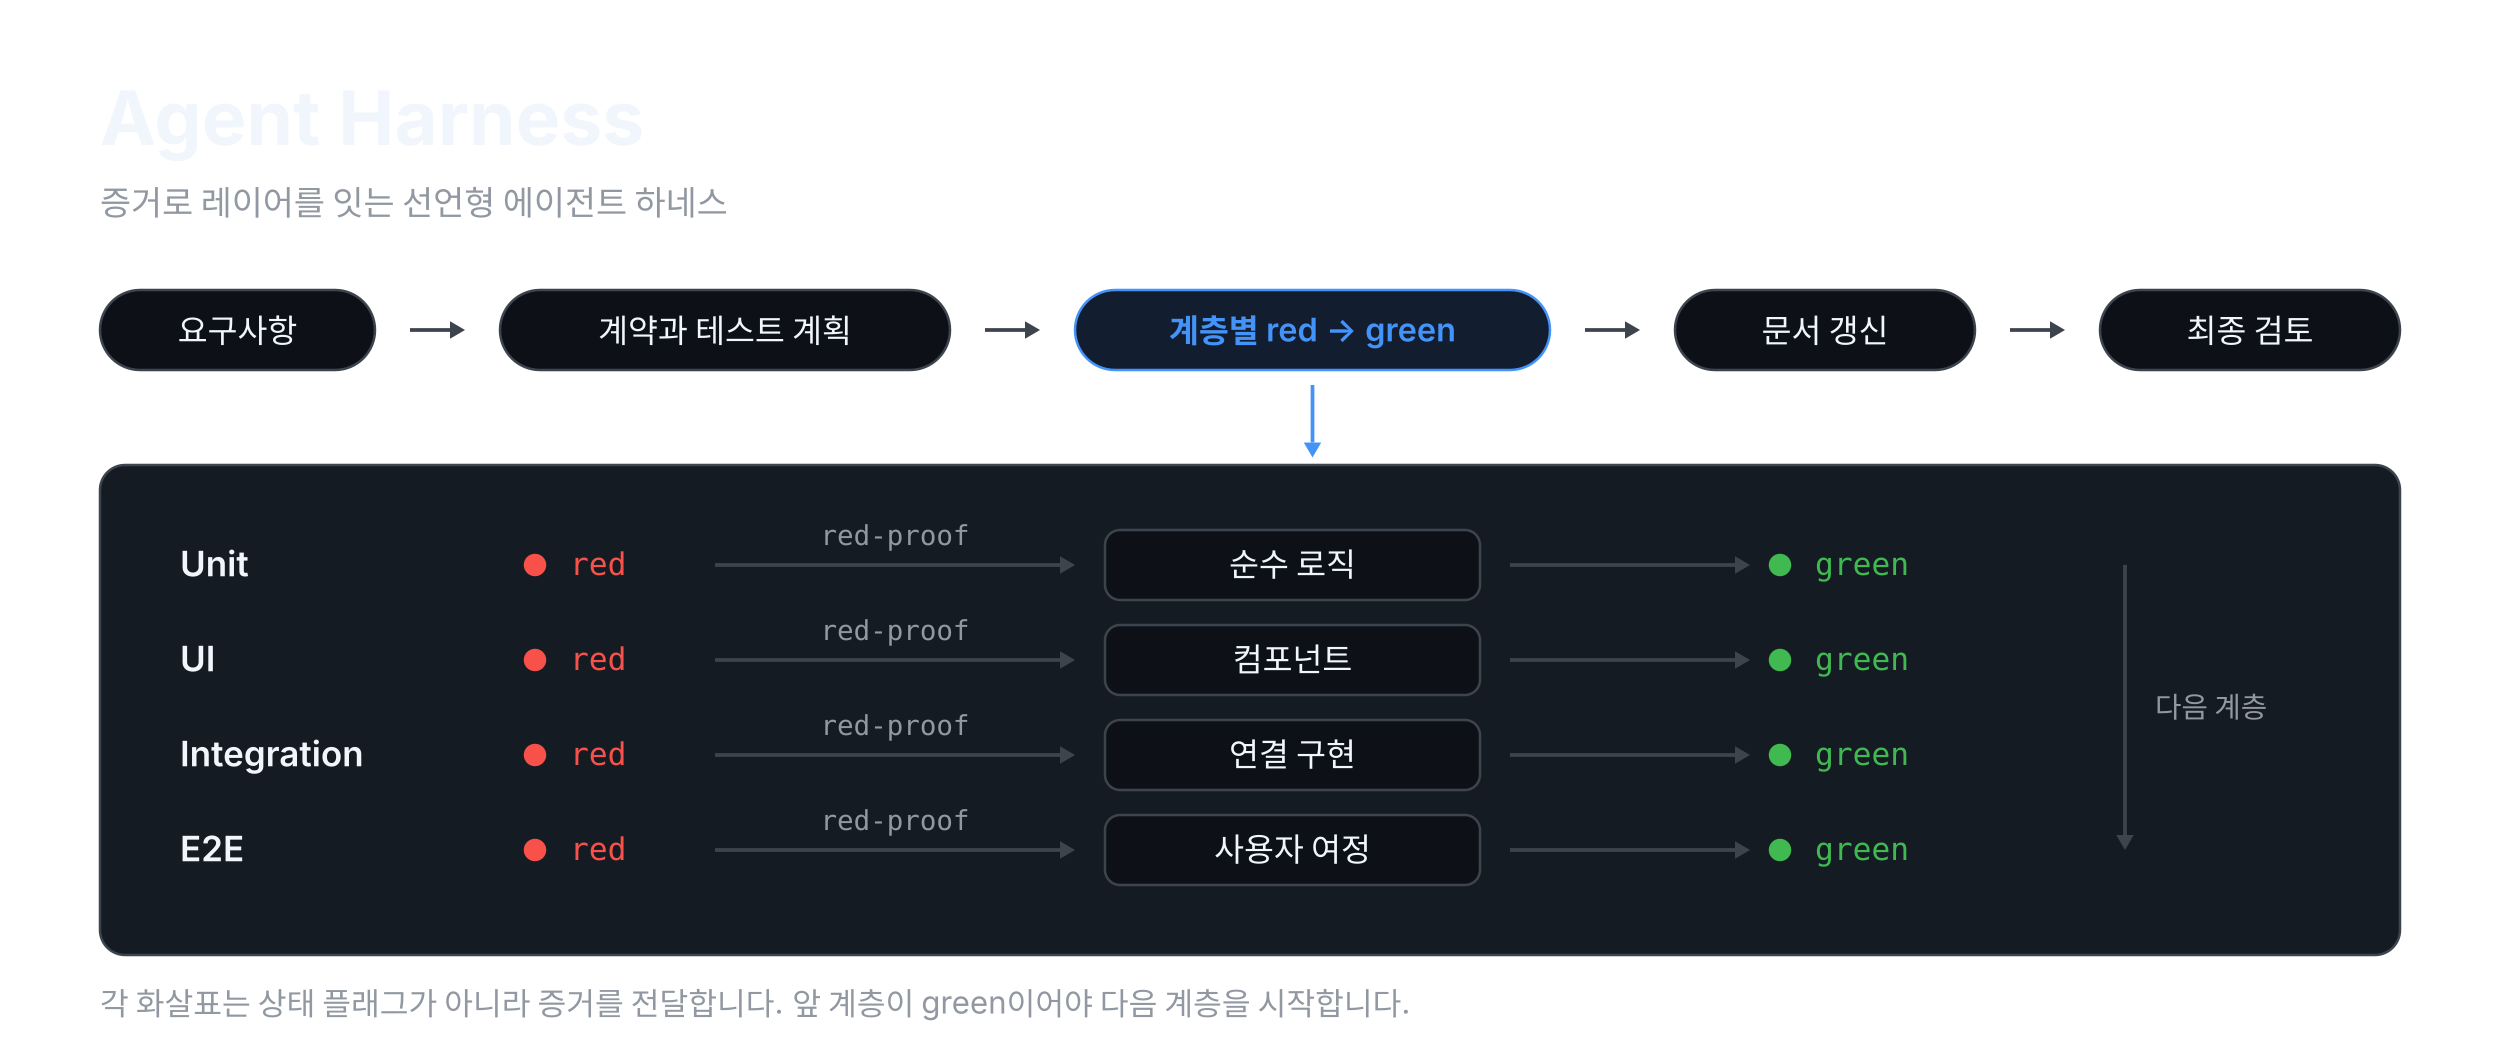
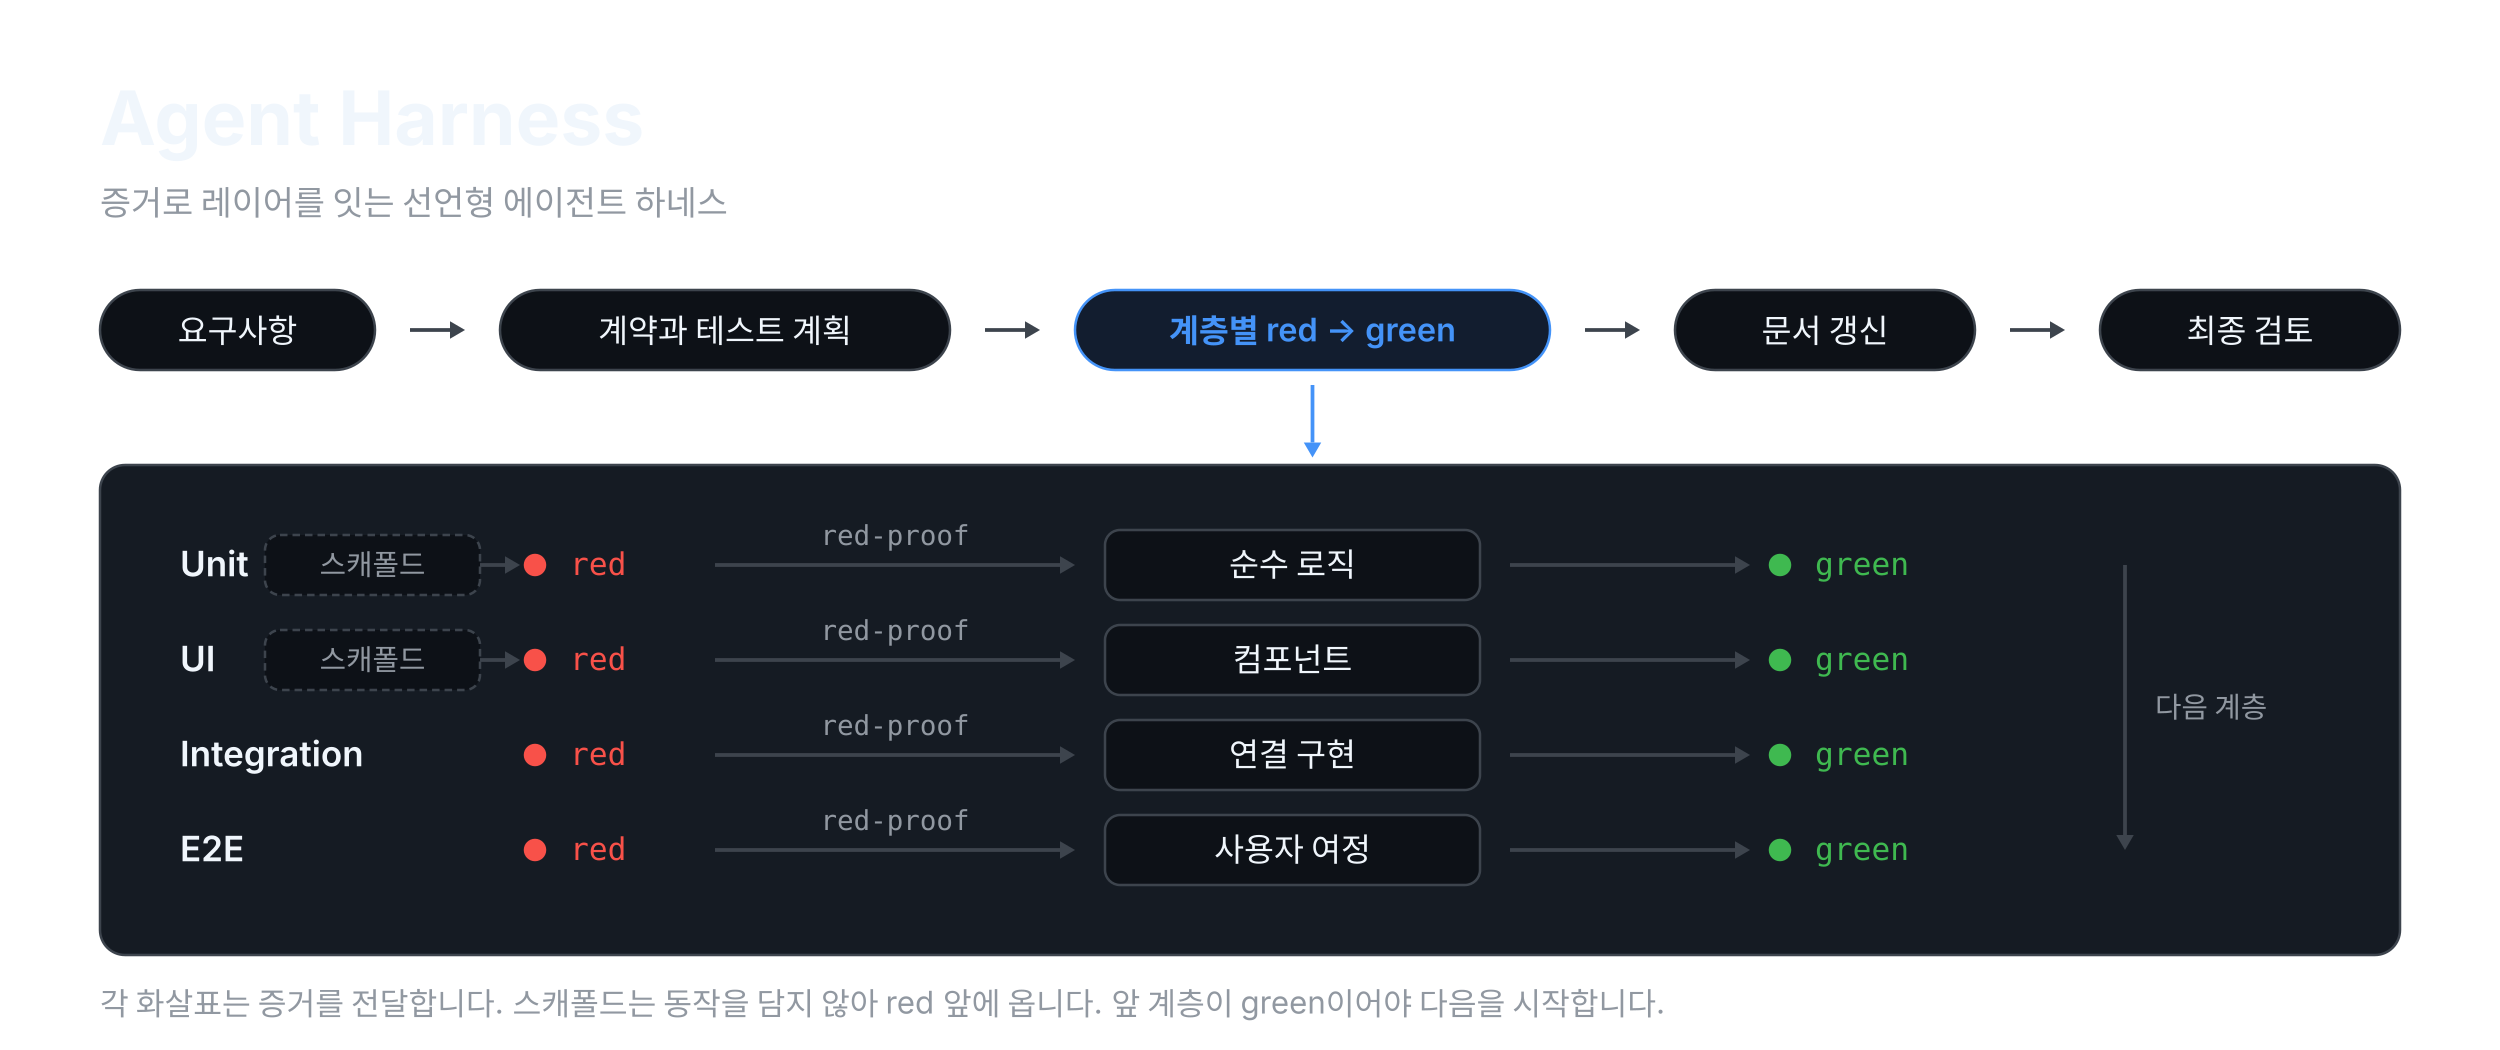
<svg xmlns="http://www.w3.org/2000/svg" width="1000" height="420" viewBox="0 0 1000 420" role="img">
  <text x="40" y="58" font-family="ui-sans-serif, -apple-system, BlinkMacSystemFont, 'Segoe UI', 'Apple SD Gothic Neo', 'Malgun Gothic', 'Noto Sans KR', sans-serif" font-size="30" font-weight="700" fill="#f0f6fc" text-anchor="start">Agent Harness</text>
  <text x="40" y="86" font-family="ui-sans-serif, -apple-system, BlinkMacSystemFont, 'Segoe UI', 'Apple SD Gothic Neo', 'Malgun Gothic', 'Noto Sans KR', sans-serif" font-size="13.5" font-weight="400" fill="#9198a1" text-anchor="start">증거로 레이어를 잇는 선언형 에이전트 하네스</text>
  <rect x="40" y="116" width="110" height="32" rx="16" fill="#0d1117" stroke="#3d444d" stroke-width="1" />
  <text x="95.0" y="137" font-family="ui-sans-serif, -apple-system, BlinkMacSystemFont, 'Segoe UI', 'Apple SD Gothic Neo', 'Malgun Gothic', 'Noto Sans KR', sans-serif" font-size="13" font-weight="400" fill="#f0f6fc" text-anchor="middle">요구사항</text>
  <path d="M164 132.0 H181" stroke="#3d444d" stroke-width="1.5" fill="none" />
  <path d="M180 128.5 L186 132.0 L180 135.5Z" fill="#3d444d" />
  <rect x="200" y="116" width="180" height="32" rx="16" fill="#0d1117" stroke="#3d444d" stroke-width="1" />
  <text x="290.0" y="137" font-family="ui-sans-serif, -apple-system, BlinkMacSystemFont, 'Segoe UI', 'Apple SD Gothic Neo', 'Malgun Gothic', 'Noto Sans KR', sans-serif" font-size="13" font-weight="400" fill="#f0f6fc" text-anchor="middle">계약과 테스트 계획</text>
  <path d="M394 132.0 H411" stroke="#3d444d" stroke-width="1.5" fill="none" />
  <path d="M410 128.5 L416 132.0 L410 135.5Z" fill="#3d444d" />
  <rect x="430" y="116" width="190" height="32" rx="16" fill="#121d2f" stroke="#4493f8" stroke-width="1" />
  <text x="525.0" y="137" font-family="ui-sans-serif, -apple-system, BlinkMacSystemFont, 'Segoe UI', 'Apple SD Gothic Neo', 'Malgun Gothic', 'Noto Sans KR', sans-serif" font-size="13" font-weight="600" fill="#4493f8" text-anchor="middle">계층별 red → green</text>
  <path d="M634 132.0 H651" stroke="#3d444d" stroke-width="1.5" fill="none" />
  <path d="M650 128.5 L656 132.0 L650 135.5Z" fill="#3d444d" />
  <path d="M525.0 154 V177" stroke="#4493f8" stroke-width="1.5" />
  <path d="M521.5 177 L525.0 183 L528.5 177Z" fill="#4493f8" />
  <rect x="670" y="116" width="120" height="32" rx="16" fill="#0d1117" stroke="#3d444d" stroke-width="1" />
  <text x="730.0" y="137" font-family="ui-sans-serif, -apple-system, BlinkMacSystemFont, 'Segoe UI', 'Apple SD Gothic Neo', 'Malgun Gothic', 'Noto Sans KR', sans-serif" font-size="13" font-weight="400" fill="#f0f6fc" text-anchor="middle">문서 갱신</text>
  <path d="M804 132.0 H821" stroke="#3d444d" stroke-width="1.5" fill="none" />
  <path d="M820 128.5 L826 132.0 L820 135.5Z" fill="#3d444d" />
  <rect x="840" y="116" width="120" height="32" rx="16" fill="#0d1117" stroke="#3d444d" stroke-width="1" />
  <text x="900.0" y="137" font-family="ui-sans-serif, -apple-system, BlinkMacSystemFont, 'Segoe UI', 'Apple SD Gothic Neo', 'Malgun Gothic', 'Noto Sans KR', sans-serif" font-size="13" font-weight="400" fill="#f0f6fc" text-anchor="middle">최종 검토</text>
  <rect x="40" y="186" width="920" height="196" rx="10" fill="#151b23" stroke="#3d444d" stroke-width="1" />
  <text x="72" y="230.5" font-family="ui-sans-serif, -apple-system, BlinkMacSystemFont, 'Segoe UI', 'Apple SD Gothic Neo', 'Malgun Gothic', 'Noto Sans KR', sans-serif" font-size="14" font-weight="600" fill="#f0f6fc" text-anchor="start">Unit</text>
+   <rect x="106" y="214" width="86" height="24" rx="6" fill="#0d1117" stroke="#3d444d" stroke-dasharray="3 2" />
+   <text x="149" y="230" font-family="ui-sans-serif, -apple-system, BlinkMacSystemFont, 'Segoe UI', 'Apple SD Gothic Neo', 'Malgun Gothic', 'Noto Sans KR', sans-serif" font-size="11.5" font-weight="400" fill="#9198a1" text-anchor="middle">스캐폴드</text>
+   <path d="M192 226 H203" stroke="#3d444d" stroke-width="1.5" fill="none" />
+   <path d="M202 222.5 L208 226 L202 229.5Z" fill="#3d444d" />
  <circle cx="214" cy="226" r="4.5" fill="#f85149" />
  <text x="228" y="230" font-family="ui-monospace, SFMono-Regular, 'SF Mono', Menlo, Consolas, monospace" font-size="12.5" font-weight="400" fill="#f85149" text-anchor="start">red</text>
  <text x="358" y="218" font-family="ui-monospace, SFMono-Regular, 'SF Mono', Menlo, Consolas, monospace" font-size="11" font-weight="400" fill="#9198a1" text-anchor="middle">red-proof</text>
  <path d="M286 226 H425" stroke="#3d444d" stroke-width="1.5" fill="none" />
  <path d="M424 222.5 L430 226 L424 229.5Z" fill="#3d444d" />
  <rect x="442" y="212" width="150" height="28" rx="6" fill="#0d1117" stroke="#3d444d" />
  <text x="517" y="230.5" font-family="ui-sans-serif, -apple-system, BlinkMacSystemFont, 'Segoe UI', 'Apple SD Gothic Neo', 'Malgun Gothic', 'Noto Sans KR', sans-serif" font-size="13" font-weight="400" fill="#f0f6fc" text-anchor="middle">순수 로직</text>
  <path d="M604 226 H695" stroke="#3d444d" stroke-width="1.5" fill="none" />
  <path d="M694 222.5 L700 226 L694 229.5Z" fill="#3d444d" />
  <circle cx="712" cy="226" r="4.5" fill="#3fb950" />
  <text x="726" y="230" font-family="ui-monospace, SFMono-Regular, 'SF Mono', Menlo, Consolas, monospace" font-size="12.5" font-weight="400" fill="#3fb950" text-anchor="start">green</text>
  <text x="72" y="268.5" font-family="ui-sans-serif, -apple-system, BlinkMacSystemFont, 'Segoe UI', 'Apple SD Gothic Neo', 'Malgun Gothic', 'Noto Sans KR', sans-serif" font-size="14" font-weight="600" fill="#f0f6fc" text-anchor="start">UI</text>
+   <rect x="106" y="252" width="86" height="24" rx="6" fill="#0d1117" stroke="#3d444d" stroke-dasharray="3 2" />
+   <text x="149" y="268" font-family="ui-sans-serif, -apple-system, BlinkMacSystemFont, 'Segoe UI', 'Apple SD Gothic Neo', 'Malgun Gothic', 'Noto Sans KR', sans-serif" font-size="11.5" font-weight="400" fill="#9198a1" text-anchor="middle">스캐폴드</text>
+   <path d="M192 264 H203" stroke="#3d444d" stroke-width="1.5" fill="none" />
+   <path d="M202 260.5 L208 264 L202 267.5Z" fill="#3d444d" />
  <circle cx="214" cy="264" r="4.5" fill="#f85149" />
  <text x="228" y="268" font-family="ui-monospace, SFMono-Regular, 'SF Mono', Menlo, Consolas, monospace" font-size="12.5" font-weight="400" fill="#f85149" text-anchor="start">red</text>
  <text x="358" y="256" font-family="ui-monospace, SFMono-Regular, 'SF Mono', Menlo, Consolas, monospace" font-size="11" font-weight="400" fill="#9198a1" text-anchor="middle">red-proof</text>
  <path d="M286 264 H425" stroke="#3d444d" stroke-width="1.5" fill="none" />
  <path d="M424 260.5 L430 264 L424 267.5Z" fill="#3d444d" />
  <rect x="442" y="250" width="150" height="28" rx="6" fill="#0d1117" stroke="#3d444d" />
  <text x="517" y="268.5" font-family="ui-sans-serif, -apple-system, BlinkMacSystemFont, 'Segoe UI', 'Apple SD Gothic Neo', 'Malgun Gothic', 'Noto Sans KR', sans-serif" font-size="13" font-weight="400" fill="#f0f6fc" text-anchor="middle">컴포넌트</text>
  <path d="M604 264 H695" stroke="#3d444d" stroke-width="1.5" fill="none" />
  <path d="M694 260.5 L700 264 L694 267.5Z" fill="#3d444d" />
  <circle cx="712" cy="264" r="4.5" fill="#3fb950" />
  <text x="726" y="268" font-family="ui-monospace, SFMono-Regular, 'SF Mono', Menlo, Consolas, monospace" font-size="12.5" font-weight="400" fill="#3fb950" text-anchor="start">green</text>
  <text x="72" y="306.5" font-family="ui-sans-serif, -apple-system, BlinkMacSystemFont, 'Segoe UI', 'Apple SD Gothic Neo', 'Malgun Gothic', 'Noto Sans KR', sans-serif" font-size="14" font-weight="600" fill="#f0f6fc" text-anchor="start">Integration</text>
  <circle cx="214" cy="302" r="4.5" fill="#f85149" />
  <text x="228" y="306" font-family="ui-monospace, SFMono-Regular, 'SF Mono', Menlo, Consolas, monospace" font-size="12.5" font-weight="400" fill="#f85149" text-anchor="start">red</text>
  <text x="358" y="294" font-family="ui-monospace, SFMono-Regular, 'SF Mono', Menlo, Consolas, monospace" font-size="11" font-weight="400" fill="#9198a1" text-anchor="middle">red-proof</text>
  <path d="M286 302 H425" stroke="#3d444d" stroke-width="1.5" fill="none" />
  <path d="M424 298.5 L430 302 L424 305.5Z" fill="#3d444d" />
  <rect x="442" y="288" width="150" height="28" rx="6" fill="#0d1117" stroke="#3d444d" />
  <text x="517" y="306.5" font-family="ui-sans-serif, -apple-system, BlinkMacSystemFont, 'Segoe UI', 'Apple SD Gothic Neo', 'Malgun Gothic', 'Noto Sans KR', sans-serif" font-size="13" font-weight="400" fill="#f0f6fc" text-anchor="middle">연결 구현</text>
  <path d="M604 302 H695" stroke="#3d444d" stroke-width="1.5" fill="none" />
  <path d="M694 298.5 L700 302 L694 305.5Z" fill="#3d444d" />
  <circle cx="712" cy="302" r="4.5" fill="#3fb950" />
  <text x="726" y="306" font-family="ui-monospace, SFMono-Regular, 'SF Mono', Menlo, Consolas, monospace" font-size="12.5" font-weight="400" fill="#3fb950" text-anchor="start">green</text>
  <text x="72" y="344.5" font-family="ui-sans-serif, -apple-system, BlinkMacSystemFont, 'Segoe UI', 'Apple SD Gothic Neo', 'Malgun Gothic', 'Noto Sans KR', sans-serif" font-size="14" font-weight="600" fill="#f0f6fc" text-anchor="start">E2E</text>
  <circle cx="214" cy="340" r="4.5" fill="#f85149" />
  <text x="228" y="344" font-family="ui-monospace, SFMono-Regular, 'SF Mono', Menlo, Consolas, monospace" font-size="12.5" font-weight="400" fill="#f85149" text-anchor="start">red</text>
  <text x="358" y="332" font-family="ui-monospace, SFMono-Regular, 'SF Mono', Menlo, Consolas, monospace" font-size="11" font-weight="400" fill="#9198a1" text-anchor="middle">red-proof</text>
  <path d="M286 340 H425" stroke="#3d444d" stroke-width="1.5" fill="none" />
  <path d="M424 336.5 L430 340 L424 343.5Z" fill="#3d444d" />
  <rect x="442" y="326" width="150" height="28" rx="6" fill="#0d1117" stroke="#3d444d" />
  <text x="517" y="344.5" font-family="ui-sans-serif, -apple-system, BlinkMacSystemFont, 'Segoe UI', 'Apple SD Gothic Neo', 'Malgun Gothic', 'Noto Sans KR', sans-serif" font-size="13" font-weight="400" fill="#f0f6fc" text-anchor="middle">사용자 여정</text>
  <path d="M604 340 H695" stroke="#3d444d" stroke-width="1.5" fill="none" />
  <path d="M694 336.5 L700 340 L694 343.5Z" fill="#3d444d" />
  <circle cx="712" cy="340" r="4.5" fill="#3fb950" />
  <text x="726" y="344" font-family="ui-monospace, SFMono-Regular, 'SF Mono', Menlo, Consolas, monospace" font-size="12.5" font-weight="400" fill="#3fb950" text-anchor="start">green</text>
  <path d="M850 226 V334" stroke="#3d444d" stroke-width="1.5" />
  <path d="M846.5 334 L850 340 L853.5 334Z" fill="#3d444d" />
  <text x="862" y="287.0" font-family="ui-sans-serif, -apple-system, BlinkMacSystemFont, 'Segoe UI', 'Apple SD Gothic Neo', 'Malgun Gothic', 'Noto Sans KR', sans-serif" font-size="11.5" font-weight="400" fill="#9198a1" text-anchor="start">다음 계층</text>
-   <text x="40" y="406" font-family="ui-sans-serif, -apple-system, BlinkMacSystemFont, 'Segoe UI', 'Apple SD Gothic Neo', 'Malgun Gothic', 'Noto Sans KR', sans-serif" font-size="12.5" font-weight="400" fill="#9198a1" text-anchor="start">각 화살표는 상태 플래그가 아니라 증거를 전달합니다. 앞 계층이 green이어야 다음 계층을 시작합니다.</text>
+   <text x="40" y="406" font-family="ui-sans-serif, -apple-system, BlinkMacSystemFont, 'Segoe UI', 'Apple SD Gothic Neo', 'Malgun Gothic', 'Noto Sans KR', sans-serif" font-size="12.5" font-weight="400" fill="#9198a1" text-anchor="start">각 화살표는 증거를 전달합니다. 스캐폴드는 동작을 담지 않아 red 앞에 옵니다. 앞 계층이 green이어야 다음을 시작합니다.</text>
</svg>
